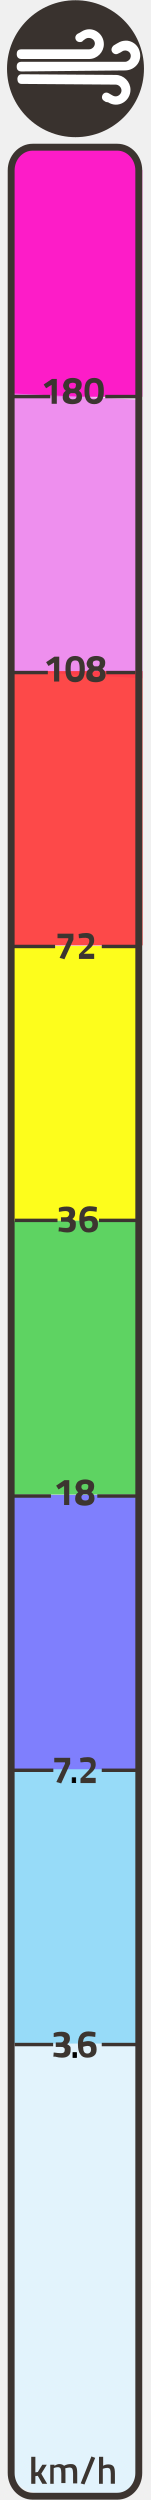
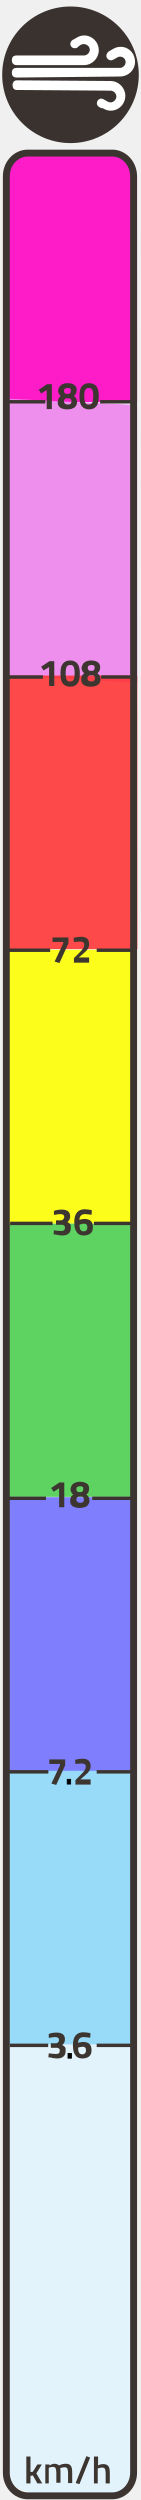
- <svg xmlns="http://www.w3.org/2000/svg" xmlns:xlink="http://www.w3.org/1999/xlink" version="1.1" id="Livello_1" x="0px" y="0px" width="43.8px" height="725.199px" viewBox="-21.76 478.846 43.8 725.199" enable-background="new -21.76 478.846 43.8 725.199" xml:space="preserve">
+ <svg xmlns="http://www.w3.org/2000/svg" xmlns:xlink="http://www.w3.org/1999/xlink" version="1.1" id="Livello_1" x="0px" y="0px" width="40.8px" height="725.199px" viewBox="-20.26 478.846 40.8 725.199" enable-background="new -20.26 478.846 40.8 725.199" xml:space="preserve">
  <g>
    <g>
      <g>
        <g>
          <g>
            <g>
              <g>
                <g>
                  <g>
                    <g>
                      <g>
                        <defs>
-                           <path id="SVGID_1_" d="M19.4,1197.909c-0.5,4.313-9.529,4.813-18.26,4.813l-5.617-0.199              c-8.527,0.401-14.346-2.608-14.346-7.725V527.946c1.805-6.02,6.421-6.521,13.343-6.521l9.53-0.2              c7.825,0,13.645,0.904,15.45,7.023l0.3,666.552L19.4,1197.909z" />
+                           <path id="SVGID_1_" d="M19.396,1197.813c-0.5,4.3-9.503,4.799-18.211,4.799l-5.602-0.198              c-8.504,0.4-14.307-2.601-14.307-7.703V529.635c1.8-6.003,6.403-6.504,13.308-6.504l9.505-0.2              c7.803,0,13.608,0.902,15.408,7.006l0.3,664.773L19.396,1197.813z" />
                        </defs>
                        <clipPath id="SVGID_2_">
                          <use xlink:href="#SVGID_1_" overflow="visible" />
                        </clipPath>
                        <g clip-path="url(#SVGID_2_)">
                          <g>
-                             <rect x="-18.622" y="514.404" opacity="0.88" fill="#FF00C3" enable-background="new    " width="38.625" height="79.556" />
-                             <polygon opacity="0.88" fill="#EE82EE" enable-background="new    " points="-18.721,673.516 -18.622,592.956                20.003,594.863 19.903,675.622              " />
-                             <rect x="-18.622" y="673.516" opacity="0.88" fill="#FF3333" enable-background="new    " width="38.625" height="79.557" />
-                             <rect x="-18.421" y="753.274" opacity="0.88" fill="#FFFF00" enable-background="new    " width="37.821" height="79.656" />
-                             <rect x="-18.421" y="832.93" opacity="0.88" fill="#4BCF4F" enable-background="new    " width="37.821" height="79.455" />
-                             <rect x="-18.822" y="912.487" opacity="0.88" fill="#7070FF" enable-background="new    " width="37.722" height="79.759" />
-                             <rect x="-18.622" y="992.042" opacity="0.88" fill="#8BD8F9" enable-background="new    " width="37.221" height="79.658" />
-                             <rect x="-18.622" y="1071.7" opacity="0.88" fill="#E0F4FE" enable-background="new    " width="37.221" height="131.225" />
+                             <rect x="-18.524" y="516.129" opacity="0.88" fill="#FF00C3" enable-background="new    " width="38.522" height="79.344" />
+                             <polygon opacity="0.88" fill="#EE82EE" enable-background="new    " points="-18.624,674.817 -18.524,594.472                19.998,596.373 19.897,676.918              " />
+                             <rect x="-18.524" y="674.817" opacity="0.88" fill="#FF3333" enable-background="new    " width="38.522" height="79.346" />
+                             <rect x="-18.325" y="754.363" opacity="0.88" fill="#FFFF00" enable-background="new    " width="37.721" height="79.443" />
+                             <rect x="-18.325" y="833.806" opacity="0.88" fill="#4BCF4F" enable-background="new    " width="37.721" height="79.244" />
+                             <rect x="-18.724" y="913.15" opacity="0.88" fill="#7070FF" enable-background="new    " width="37.621" height="79.547" />
+                             <rect x="-18.524" y="992.493" opacity="0.88" fill="#8BD8F9" enable-background="new    " width="37.121" height="79.446" />
+                             <rect x="-18.524" y="1071.94" opacity="0.88" fill="#E0F4FE" enable-background="new    " width="37.121" height="130.874" />
                          </g>
                        </g>
                      </g>
                    </g>
                  </g>
                </g>
              </g>
            </g>
          </g>
        </g>
      </g>
    </g>
  </g>
-   <rect x="-13.103" y="1112.355" fill="none" width="15.45" height="11.839" />
-   <line fill="none" stroke="#3C3430" stroke-miterlimit="9.772" x1="-17.518" y1="1071.925" x2="-6.341" y2="1071.925" />
-   <line fill="none" stroke="#3C3430" stroke-miterlimit="9.772" x1="18.297" y1="1071.925" x2="7.755" y2="1071.925" />
-   <line fill="none" stroke="#3C3430" stroke-miterlimit="9.772" x1="-18.019" y1="593.882" x2="-7.184" y2="593.882" />
-   <line fill="none" stroke="#3C3430" stroke-miterlimit="9.772" x1="17.898" y1="593.882" x2="8.768" y2="593.882" />
-   <line fill="none" stroke="#3C3430" stroke-miterlimit="9.772" x1="-18.521" y1="912.812" x2="-6.984" y2="912.812" />
-   <line fill="none" stroke="#3C3430" stroke-miterlimit="9.772" x1="17.996" y1="912.812" x2="6.46" y2="912.812" />
-   <line fill="none" stroke="#3C3430" stroke-miterlimit="9.772" x1="-18.119" y1="753.397" x2="-5.779" y2="753.397" />
-   <line fill="none" stroke="#3C3430" stroke-miterlimit="9.772" x1="18.398" y1="753.397" x2="7.763" y2="753.397" />
-   <line fill="none" stroke="#3C3430" stroke-miterlimit="9.772" x1="-19.023" y1="673.94" x2="-7.886" y2="673.94" />
-   <line fill="none" stroke="#3C3430" stroke-miterlimit="9.772" x1="17.495" y1="673.94" x2="9.067" y2="673.94" />
-   <line fill="none" stroke="#3C3430" stroke-miterlimit="9.772" x1="-17.417" y1="832.853" x2="-5.077" y2="832.853" />
-   <line fill="none" stroke="#3C3430" stroke-miterlimit="9.772" x1="19.101" y1="832.853" x2="6.962" y2="832.853" />
-   <line fill="none" stroke="#3C3430" stroke-miterlimit="9.772" x1="-17.919" y1="992.366" x2="-6.288" y2="992.366" />
-   <line fill="none" stroke="#3C3430" stroke-miterlimit="9.772" x1="18.599" y1="992.366" x2="7.755" y2="992.366" />
-   <circle fill="#39322E" cx="0.139" cy="498.775" r="19.864" />
-   <path fill="none" stroke="#3C3430" stroke-width="2" stroke-miterlimit="9.772" d="M12.278,1202.949l-24.579-0.001  c-3.411,0-6.221-3.01-6.221-6.723V528.269c0-3.71,2.809-6.721,6.221-6.721h24.579c3.411,0,6.22,3.01,6.22,6.721v667.957  C18.498,1199.939,15.689,1202.949,12.278,1202.949z" />
-   <path fill="#FFFFFF" d="M3.149,490.045c1.104-0.599,2.61,0.202,2.61,1.406c0,0.902-0.804,1.705-1.706,1.705h-19.564  c-1.104,0-1.404,0.604-1.404,1.405c0,0.603,0.3,1.404,1.404,1.404H4.053c2.408,0,4.313-2.007,4.313-4.314  c0-3.31-3.611-5.518-6.521-3.61c-0.301,0.198-0.802,0.501-1.102,0.601c-1.205,0.805-0.602,2.409,0.601,2.409  c0.302,0,0.501,0,0.803-0.201C2.347,490.55,2.748,490.346,3.149,490.045L3.149,490.045L3.149,490.045z M8.466,508.106  c-1.204-0.601-0.601-2.409,0.601-2.409c0.904,0,1.707,1.104,2.71,1.104c0.903,0,1.705-0.803,1.705-1.705  c0-0.903-0.802-1.707-1.705-1.707c-7.826,0-19.363-0.2-27.289-0.2c-0.803,0-1.203-0.601-1.203-1.403  c0-0.805,0.501-1.404,1.203-1.404c7.825,0,19.361,0.197,27.289,0.197c2.406,0,4.313,2.008,4.313,4.314  c0,3.312-3.611,5.518-6.522,3.612C9.167,508.507,8.768,508.408,8.466,508.106L8.466,508.106L8.466,508.106z M-15.511,499.576  c-1.404,0-1.404-1.103-1.404-1.404c0-0.301,0-1.404,1.404-1.404h30.098c0.601,0,1.404-0.601,1.504-1.203  c0.502-1.507-1.205-2.609-2.408-1.807c-0.301,0.199-0.801,0.502-1.103,0.601c-0.904,0.604-2.006-0.198-2.006-1.101  c0-0.502,0.301-0.904,0.601-1.206c1.405-0.802,2.107-1.503,4.014-1.405c1.504,0.202,2.71,1.104,3.31,2.407  c1.405,3.213-0.903,6.222-4.013,6.222L-15.511,499.576L-15.511,499.576z" />
+   <rect x="-13.021" y="1112.486" fill="none" width="15.409" height="11.808" />
+   <line fill="none" stroke="#3C3430" stroke-miterlimit="9.772" x1="-17.424" y1="1072.163" x2="-6.277" y2="1072.163" />
+   <line fill="none" stroke="#3C3430" stroke-miterlimit="9.772" x1="18.296" y1="1072.163" x2="7.782" y2="1072.163" />
+   <line fill="none" stroke="#3C3430" stroke-miterlimit="9.772" x1="-17.924" y1="595.396" x2="-7.117" y2="595.396" />
+   <line fill="none" stroke="#3C3430" stroke-miterlimit="9.772" x1="17.897" y1="595.396" x2="8.792" y2="595.396" />
+   <line fill="none" stroke="#3C3430" stroke-miterlimit="9.772" x1="-18.424" y1="913.475" x2="-6.918" y2="913.475" />
+   <line fill="none" stroke="#3C3430" stroke-miterlimit="9.772" x1="17.995" y1="913.475" x2="6.49" y2="913.475" />
+   <line fill="none" stroke="#3C3430" stroke-miterlimit="9.772" x1="-18.023" y1="754.485" x2="-5.716" y2="754.485" />
+   <line fill="none" stroke="#3C3430" stroke-miterlimit="9.772" x1="18.396" y1="754.485" x2="7.789" y2="754.485" />
+   <line fill="none" stroke="#3C3430" stroke-miterlimit="9.772" x1="-18.925" y1="675.24" x2="-7.818" y2="675.24" />
+   <line fill="none" stroke="#3C3430" stroke-miterlimit="9.772" x1="17.495" y1="675.24" x2="9.09" y2="675.24" />
+   <line fill="none" stroke="#3C3430" stroke-miterlimit="9.772" x1="-17.324" y1="833.729" x2="-5.017" y2="833.729" />
+   <line fill="none" stroke="#3C3430" stroke-miterlimit="9.772" x1="19.098" y1="833.729" x2="6.991" y2="833.729" />
+   <line fill="none" stroke="#3C3430" stroke-miterlimit="9.772" x1="-17.824" y1="992.818" x2="-6.224" y2="992.818" />
+   <line fill="none" stroke="#3C3430" stroke-miterlimit="9.772" x1="18.597" y1="992.818" x2="7.782" y2="992.818" />
+   <path fill="#39322E" d="M0.186,480.731c10.941,0,19.812,8.873,19.812,19.811c0,10.942-8.87,19.813-19.812,19.813  s-19.812-8.87-19.812-19.813C-19.625,489.603-10.755,480.731,0.186,480.731z" />
+   <path fill="none" stroke="#3C3430" stroke-width="2" stroke-miterlimit="9.772" d="M12.292,1202.838l-24.513-0.001  c-3.402,0-6.204-3.001-6.204-6.705V529.957c0-3.699,2.801-6.703,6.204-6.703h24.513c3.402,0,6.203,3.003,6.203,6.703v666.175  C18.495,1199.836,15.694,1202.838,12.292,1202.838z" />
+   <path fill="#FFFFFF" d="M3.188,491.835c1.1-0.597,2.603,0.202,2.603,1.403c0,0.9-0.802,1.701-1.701,1.701h-19.512  c-1.101,0-1.401,0.602-1.401,1.401c0,0.601,0.3,1.4,1.401,1.4H4.089c2.401,0,4.301-2.001,4.301-4.303  c0-3.302-3.602-5.504-6.504-3.602c-0.3,0.198-0.8,0.5-1.099,0.599c-1.202,0.803-0.601,2.403,0.6,2.403c0.301,0,0.499,0,0.801-0.201  C2.388,492.34,2.787,492.136,3.188,491.835L3.188,491.835L3.188,491.835z M8.49,509.849c-1.2-0.601-0.599-2.403,0.6-2.403  c0.901,0,1.701,1.102,2.703,1.102c0.901,0,1.701-0.8,1.701-1.7c0-0.901-0.8-1.702-1.701-1.702c-7.805,0-19.311-0.2-27.215-0.2  c-0.801,0-1.2-0.599-1.2-1.399c0-0.803,0.5-1.4,1.2-1.4c7.804,0,19.31,0.197,27.215,0.197c2.4,0,4.302,2.002,4.302,4.302  c0,3.303-3.602,5.503-6.504,3.603C9.19,510.248,8.792,510.15,8.49,509.849L8.49,509.849L8.49,509.849z M-15.422,501.342  c-1.401,0-1.401-1.1-1.401-1.401c0-0.299,0-1.4,1.401-1.4h30.017c0.599,0,1.401-0.599,1.5-1.2c0.5-1.502-1.202-2.602-2.401-1.801  c-0.3,0.199-0.8,0.501-1.1,0.6c-0.901,0.601-2.001-0.198-2.001-1.098c0-0.502,0.301-0.902,0.6-1.204  c1.401-0.799,2.102-1.498,4.003-1.4c1.5,0.2,2.703,1.1,3.301,2.4c1.402,3.204-0.901,6.205-4.002,6.205L-15.422,501.342  L-15.422,501.342z" />
  <g>
-     <path fill="#3C3530" d="M-5.278,588.664v7.325h-1.505v-5.519l-1.605,1.004l-0.702-1.104l2.407-1.604h1.405V588.664L-5.278,588.664z   " />
-     <path fill="#3C3530" d="M-2.569,588.966c0.5-0.302,1.104-0.502,1.906-0.502c0.804,0,1.406,0.2,1.907,0.502   c0.501,0.4,0.703,0.802,0.703,1.505c0,0.4-0.101,0.702-0.201,1.004c-0.1,0.199-0.3,0.401-0.603,0.702   c0.303,0.301,0.603,0.501,0.703,0.801c0.101,0.202,0.2,0.604,0.2,1.005c0,0.703-0.3,1.204-0.802,1.605   c-0.501,0.302-1.205,0.501-2.006,0.501c-1.806,0-2.809-0.704-2.809-2.007c0-0.501,0.101-0.801,0.201-1.104   c0.101-0.3,0.401-0.5,0.703-0.801c-0.301-0.201-0.503-0.503-0.603-0.702c-0.101-0.201-0.201-0.604-0.201-0.904   C-3.272,589.869-3.072,589.366-2.569,588.966z M-1.767,593.68c0,0.604,0.4,1.006,1.103,1.006c0.804,0,1.104-0.304,1.104-1.006   c0-0.398-0.201-0.702-0.602-0.801h-1.003C-1.566,593.077-1.767,593.281-1.767,593.68z M-0.664,589.869   c-0.301,0-0.602,0.1-0.803,0.198c-0.201,0.101-0.301,0.403-0.301,0.703c0,0.301,0.201,0.603,0.502,0.803h1.002   c0.402-0.2,0.502-0.502,0.502-0.902C0.439,590.168,0.039,589.869-0.664,589.869z" />
-     <path fill="#3C3530" d="M3.449,589.366c0.502-0.603,1.205-0.902,2.108-0.902c0.902,0,1.604,0.3,2.107,0.902   c0.501,0.603,0.702,1.604,0.702,2.909c0,1.304-0.2,2.31-0.702,2.91c-0.502,0.6-1.204,0.902-2.107,0.902s-1.605-0.303-2.108-0.902   c-0.501-0.601-0.702-1.506-0.702-2.91C2.748,590.971,2.947,589.969,3.449,589.366z M6.76,592.276c0-0.902-0.1-1.503-0.3-1.905   c-0.201-0.401-0.503-0.501-1.004-0.501c-0.502,0-0.803,0.198-1.003,0.501c-0.2,0.301-0.3,1.003-0.3,1.905   c0,0.904,0.099,1.507,0.3,1.906c0.201,0.403,0.501,0.504,1.003,0.504c0.5,0,0.803-0.202,1.004-0.504   C6.66,593.882,6.76,593.18,6.76,592.276z" />
+     <path fill="#3C3530" d="M-5.217,590.193v7.306h-1.5v-5.505l-1.601,1.001l-0.7-1.101l2.4-1.601h1.401V590.193L-5.217,590.193z" />
+     <path fill="#3C3530" d="M-2.515,590.493c0.499-0.301,1.101-0.501,1.901-0.501c0.801,0,1.402,0.2,1.901,0.501   c0.5,0.399,0.701,0.8,0.701,1.5c0,0.399-0.101,0.7-0.2,1.001c-0.099,0.199-0.3,0.401-0.601,0.7   c0.302,0.301,0.601,0.501,0.701,0.799c0.101,0.202,0.199,0.603,0.199,1.003c0,0.702-0.299,1.201-0.799,1.602   c-0.5,0.301-1.202,0.5-2.001,0.5c-1.801,0-2.802-0.702-2.802-2.002c0-0.5,0.101-0.799,0.201-1.103c0.1-0.298,0.4-0.498,0.701-0.799   c-0.3-0.199-0.502-0.501-0.601-0.7c-0.1-0.2-0.2-0.602-0.2-0.901C-3.216,591.395-3.016,590.893-2.515,590.493z M-1.715,595.195   c0,0.602,0.399,1.004,1.101,1.004c0.801,0,1.101-0.304,1.101-1.004c0-0.397-0.2-0.701-0.6-0.799h-1.001   C-1.515,594.593-1.715,594.797-1.715,595.195z M-0.615,591.395c-0.301,0-0.601,0.1-0.801,0.197c-0.2,0.101-0.301,0.401-0.301,0.7   c0,0.301,0.201,0.602,0.501,0.801h1c0.401-0.199,0.501-0.5,0.501-0.899C0.485,591.693,0.085,591.395-0.615,591.395z" />
+     <path fill="#3C3530" d="M3.487,590.893c0.501-0.602,1.202-0.9,2.102-0.9c0.9,0,1.601,0.299,2.102,0.9c0.5,0.602,0.7,1.6,0.7,2.9   s-0.2,2.305-0.7,2.903c-0.501,0.598-1.201,0.9-2.102,0.9s-1.601-0.303-2.102-0.9c-0.5-0.599-0.701-1.502-0.701-2.903   C2.787,592.492,2.987,591.494,3.487,590.893z M6.79,593.793c0-0.899-0.1-1.499-0.3-1.899c-0.2-0.399-0.501-0.499-1.001-0.499   c-0.5,0-0.801,0.197-1.001,0.499c-0.2,0.3-0.299,1-0.299,1.899c0,0.902,0.099,1.504,0.299,1.901c0.2,0.403,0.5,0.504,1.001,0.504   c0.5,0,0.801-0.202,1.001-0.504C6.69,595.396,6.79,594.696,6.79,593.793z" />
  </g>
  <g>
-     <path fill="#3C3530" d="M-4.576,669.224v7.324h-1.505v-5.517l-1.605,1.004l-0.703-1.104l2.408-1.604h1.404L-4.576,669.224   L-4.576,669.224z" />
-     <path fill="#3C3530" d="M-2.069,670.027c0.503-0.601,1.205-0.902,2.107-0.902c0.904,0,1.605,0.302,2.107,0.902   c0.501,0.602,0.703,1.604,0.703,2.909c0,1.306-0.201,2.308-0.703,2.91c-0.502,0.601-1.203,0.904-2.107,0.904   c-0.902,0-1.604-0.304-2.107-0.904c-0.5-0.603-0.702-1.506-0.702-2.91S-2.569,670.63-2.069,670.027z M1.343,672.837   c0-0.904-0.1-1.506-0.301-1.908c-0.2-0.399-0.502-0.501-1.003-0.501s-0.803,0.2-1.004,0.501c-0.2,0.302-0.3,1.004-0.3,1.908   c0,0.902,0.1,1.503,0.3,1.905c0.201,0.401,0.501,0.501,1.004,0.501s0.803-0.201,1.003-0.501   C1.242,674.441,1.343,673.74,1.343,672.837z" />
-     <path fill="#3C3530" d="M4.252,669.627c0.501-0.303,1.103-0.503,1.906-0.503c0.804,0,1.403,0.2,1.907,0.503   c0.501,0.399,0.703,0.801,0.703,1.503c0,0.401-0.102,0.703-0.201,1.005c-0.101,0.198-0.301,0.399-0.602,0.702   c0.302,0.3,0.602,0.501,0.702,0.801c0.101,0.202,0.201,0.603,0.201,1.005c0,0.702-0.301,1.203-0.802,1.605   c-0.502,0.3-1.206,0.502-2.006,0.502c-1.807,0-2.809-0.704-2.809-2.008c0-0.501,0.1-0.803,0.198-1.104   c0.101-0.3,0.402-0.501,0.704-0.801c-0.303-0.202-0.503-0.502-0.603-0.702c-0.101-0.202-0.2-0.604-0.2-0.904   C3.55,670.428,3.85,669.926,4.252,669.627z M5.055,674.241c0,0.601,0.401,1.002,1.104,1.002c0.804,0,1.103-0.301,1.103-1.002   c0-0.401-0.201-0.702-0.602-0.804H5.657C5.355,673.638,5.055,673.94,5.055,674.241z M6.259,670.428c-0.302,0-0.602,0.102-0.803,0.2   c-0.203,0.103-0.301,0.403-0.301,0.703c0,0.301,0.199,0.602,0.501,0.804H6.66c0.401-0.202,0.501-0.503,0.501-0.904   C7.262,670.731,6.962,670.428,6.259,670.428z" />
+     <path fill="#3C3530" d="M-4.517,670.537v7.305h-1.5v-5.502l-1.602,1.001l-0.7-1.102l2.401-1.601h1.4L-4.517,670.537L-4.517,670.537   z" />
+     <path fill="#3C3530" d="M-2.016,671.337c0.501-0.6,1.202-0.899,2.102-0.899c0.902,0,1.602,0.3,2.102,0.899   c0.5,0.601,0.701,1.601,0.701,2.902c0,1.301-0.2,2.301-0.701,2.901c-0.501,0.6-1.2,0.901-2.102,0.901c-0.9,0-1.6-0.302-2.102-0.901   c-0.499-0.601-0.7-1.502-0.7-2.901C-2.716,672.838-2.515,671.94-2.016,671.337z M1.387,674.141c0-0.901-0.1-1.502-0.301-1.903   c-0.199-0.398-0.5-0.5-1-0.5c-0.5,0-0.8,0.2-1.001,0.5c-0.2,0.301-0.3,1.002-0.3,1.903c0,0.899,0.1,1.498,0.3,1.899   c0.2,0.4,0.5,0.5,1.001,0.5c0.501,0,0.802-0.201,1-0.5C1.286,675.74,1.387,675.04,1.387,674.141z" />
+     <path fill="#3C3530" d="M4.288,670.939c0.5-0.302,1.1-0.501,1.901-0.501c0.802,0,1.399,0.199,1.902,0.501   c0.5,0.398,0.701,0.799,0.701,1.5c0,0.399-0.101,0.701-0.2,1.001c-0.101,0.198-0.3,0.399-0.601,0.701   c0.301,0.299,0.601,0.499,0.701,0.798c0.1,0.202,0.2,0.601,0.2,1.003c0,0.7-0.3,1.199-0.8,1.601c-0.501,0.3-1.202,0.5-2.001,0.5   c-1.802,0-2.801-0.702-2.801-2.002c0-0.5,0.1-0.8,0.198-1.102c0.101-0.299,0.401-0.499,0.702-0.798   c-0.302-0.201-0.501-0.501-0.601-0.701c-0.101-0.2-0.199-0.602-0.199-0.901C3.588,671.738,3.887,671.238,4.288,670.939z    M5.089,675.54c0,0.6,0.4,1,1.101,1c0.802,0,1.101-0.301,1.101-1c0-0.399-0.2-0.7-0.6-0.802H5.689   C5.388,674.939,5.089,675.24,5.089,675.54z M6.29,671.738c-0.301,0-0.601,0.102-0.801,0.2c-0.202,0.102-0.301,0.402-0.301,0.701   c0,0.3,0.199,0.601,0.5,0.801h1.001c0.4-0.2,0.5-0.501,0.5-0.901C7.29,672.039,6.991,671.738,6.29,671.738z" />
  </g>
  <g>
-     <path fill="#3C3530" d="M-5.077,751.09v-1.404h4.614v1.706l-2.608,5.719l-1.404-0.403l2.509-5.315v-0.401h-3.111V751.09z" />
-     <path fill="#3C3530" d="M5.857,757.009H1.141v-1.305l1.606-1.605c0.602-0.602,0.903-1.002,1.103-1.304   c0.202-0.302,0.303-0.602,0.303-1.003c0-0.302-0.101-0.602-0.303-0.702c-0.2-0.102-0.401-0.201-0.801-0.201   c-0.501,0-1.004,0-1.604,0.102H1.14l-0.099-1.206c0.703-0.198,1.505-0.301,2.208-0.301c1.504,0,2.308,0.703,2.308,2.106   c0,0.502-0.101,1.003-0.402,1.404c-0.201,0.402-0.703,0.903-1.306,1.404l-1.303,1.104h3.009v1.506H5.857L5.857,757.009z" />
+     <path fill="#3C3530" d="M-5.017,752.185v-1.401h4.602v1.701l-2.601,5.704l-1.401-0.402l2.502-5.302v-0.399h-3.103V752.185z" />
+     <path fill="#3C3530" d="M5.889,758.087H1.185v-1.3l1.602-1.603c0.601-0.6,0.901-0.998,1.1-1.3c0.202-0.301,0.302-0.6,0.302-1   c0-0.302-0.1-0.6-0.302-0.7c-0.199-0.102-0.4-0.201-0.799-0.201c-0.5,0-1.001,0-1.601,0.102H1.184l-0.099-1.203   c0.701-0.198,1.502-0.3,2.203-0.3c1.5,0,2.301,0.701,2.301,2.101c0,0.501-0.1,1.001-0.401,1.401c-0.2,0.4-0.701,0.901-1.302,1.4   l-1.299,1.102h3.001v1.501H5.889L5.889,758.087z" />
  </g>
  <g>
-     <path fill="#3C3530" d="M-4.676,829.243c0.703-0.304,1.404-0.403,2.307-0.403c0.903,0,1.404,0.2,1.807,0.502   c0.401,0.302,0.601,0.804,0.601,1.504c0,0.702-0.301,1.205-0.803,1.604c0.401,0.202,0.603,0.402,0.803,0.604   c0.2,0.197,0.2,0.5,0.2,1.002c0,0.803-0.2,1.404-0.602,1.706c-0.401,0.401-1.003,0.601-1.906,0.6c-0.602,0-1.304-0.1-2.006-0.301   h-0.502l0.1-1.203c0.803,0.101,1.504,0.201,2.106,0.201c0.802,0,1.104-0.303,1.104-1.005c0-0.3-0.101-0.5-0.302-0.6   c-0.199-0.203-0.4-0.203-0.802-0.203h-1.504v-1.302h1.504c0.201,0,0.501-0.103,0.602-0.303c0.199-0.2,0.3-0.4,0.3-0.702   c0-0.501-0.401-0.804-1.104-0.804c-0.502,0-1.003,0.101-1.604,0.202h-0.301v-1.101H-4.676z" />
-     <path fill="#3C3530" d="M6.259,830.346c-0.702-0.102-1.404-0.2-1.907-0.2c-1.003,0-1.604,0.6-1.604,1.704l0.2-0.099   c0.501-0.1,0.903-0.202,1.206-0.202c0.801,0,1.503,0.202,1.905,0.604c0.402,0.402,0.602,1.003,0.602,1.807   c0,0.801-0.2,1.404-0.703,1.805c-0.501,0.4-1.102,0.601-2.005,0.601c-0.903,0-1.604-0.301-2.006-1.001   c-0.501-0.603-0.703-1.606-0.703-2.911c0-1.303,0.301-2.206,0.802-2.809c0.502-0.602,1.305-0.902,2.208-0.902   c0.603,0,1.205,0.101,1.807,0.198l0.3,0.103L6.259,830.346z M4.052,832.953c-0.301,0-0.703,0.102-1.104,0.2l-0.2,0.101   c0,1.305,0.401,1.905,1.205,1.905c0.4,0,0.601-0.098,0.803-0.3c0.2-0.203,0.3-0.501,0.3-0.803   C5.055,833.254,4.755,832.953,4.052,832.953z" />
+     <path fill="#3C3530" d="M-4.617,830.129c0.701-0.303,1.401-0.402,2.302-0.402c0.9,0,1.399,0.2,1.801,0.501   c0.4,0.301,0.599,0.802,0.599,1.5c0,0.7-0.3,1.202-0.8,1.6c0.4,0.201,0.602,0.401,0.8,0.604c0.2,0.196,0.2,0.498,0.2,0.999   c0,0.801-0.2,1.4-0.601,1.702c-0.4,0.399-1.001,0.599-1.901,0.598c-0.6,0-1.301-0.1-2-0.301h-0.501l0.1-1.199   c0.801,0.101,1.5,0.201,2.101,0.201c0.8,0,1.101-0.303,1.101-1.003c0-0.299-0.101-0.499-0.301-0.599   c-0.199-0.202-0.399-0.202-0.8-0.202h-1.5v-1.298h1.5c0.201,0,0.5-0.102,0.6-0.302c0.199-0.2,0.3-0.399,0.3-0.7   c0-0.499-0.4-0.802-1.101-0.802c-0.5,0-1,0.101-1.599,0.202h-0.301v-1.099H-4.617z" />
+     <path fill="#3C3530" d="M6.29,831.23c-0.701-0.102-1.401-0.2-1.902-0.2c-1,0-1.601,0.598-1.601,1.7l0.2-0.099   c0.5-0.1,0.9-0.202,1.203-0.202c0.799,0,1.5,0.202,1.9,0.603c0.4,0.399,0.6,1,0.6,1.801c0,0.799-0.2,1.4-0.701,1.801   c-0.5,0.398-1.1,0.599-2,0.599c-0.901,0-1.6-0.301-2.001-0.999c-0.5-0.601-0.701-1.602-0.701-2.903c0-1.298,0.3-2.199,0.8-2.801   c0.501-0.6,1.302-0.9,2.202-0.9c0.601,0,1.202,0.101,1.802,0.198l0.3,0.103L6.29,831.23z M4.089,833.829   c-0.301,0-0.701,0.102-1.102,0.2l-0.2,0.1c0,1.301,0.401,1.9,1.202,1.9c0.399,0,0.599-0.097,0.8-0.299c0.2-0.203,0.3-0.5,0.3-0.801   C5.089,834.129,4.789,833.829,4.089,833.829z" />
  </g>
  <g>
-     <path fill="#3C3530" d="M-1.667,908.098v7.322h-1.505v-5.518l-1.604,1.004l-0.703-1.104l2.407-1.605h1.404V908.098L-1.667,908.098z   " />
-     <path fill="#3C3530" d="M1.042,908.498c0.501-0.303,1.104-0.503,1.905-0.503c0.804,0,1.405,0.2,1.907,0.503   c0.5,0.301,0.703,0.802,0.703,1.503c0,0.402-0.101,0.704-0.202,1.003c-0.101,0.304-0.301,0.401-0.601,0.703   c0.3,0.303,0.601,0.504,0.702,0.804c0.101,0.201,0.2,0.601,0.2,1.003c0,0.702-0.302,1.203-0.802,1.604   c-0.503,0.303-1.205,0.503-2.006,0.503c-1.807,0-2.81-0.702-2.81-2.005c0-0.504,0.101-0.804,0.2-1.104   c0.101-0.3,0.401-0.501,0.703-0.804c-0.303-0.201-0.503-0.501-0.603-0.703c-0.101-0.199-0.201-0.601-0.201-0.901   C0.34,909.299,0.54,908.797,1.042,908.498z M1.844,913.112c0,0.601,0.401,1.003,1.103,1.003c0.804,0,1.104-0.302,1.104-1.003   c0-0.401-0.202-0.705-0.603-0.803H2.446C2.045,912.51,1.844,912.812,1.844,913.112z M2.947,909.299c-0.301,0-0.6,0.102-0.802,0.201   c-0.201,0.099-0.302,0.402-0.302,0.701c0,0.302,0.201,0.604,0.503,0.803h1.003c0.402-0.199,0.5-0.501,0.5-0.901   C3.951,909.601,3.65,909.299,2.947,909.299z" />
+     <path fill="#3C3530" d="M-1.616,908.774v7.302h-1.501v-5.503l-1.599,1.002l-0.701-1.103l2.4-1.6h1.4V908.774L-1.616,908.774z" />
+     <path fill="#3C3530" d="M1.086,909.173c0.5-0.302,1.101-0.502,1.901-0.502c0.802,0,1.401,0.2,1.902,0.502   c0.5,0.299,0.701,0.799,0.701,1.498c0,0.402-0.101,0.702-0.201,1.001c-0.101,0.303-0.3,0.4-0.6,0.701   c0.3,0.302,0.6,0.503,0.701,0.801c0.101,0.201,0.2,0.601,0.2,1.001c0,0.701-0.301,1.2-0.8,1.6c-0.501,0.301-1.201,0.501-2,0.501   c-1.803,0-2.803-0.699-2.803-1.999c0-0.502,0.101-0.802,0.2-1.103c0.101-0.298,0.4-0.499,0.701-0.801   c-0.302-0.2-0.502-0.5-0.601-0.701c-0.101-0.199-0.201-0.599-0.201-0.899C0.387,909.971,0.586,909.47,1.086,909.173z    M1.886,913.775c0,0.599,0.401,1,1.101,1c0.802,0,1.102-0.302,1.102-1c0-0.401-0.202-0.703-0.602-0.801h-1   C2.086,913.173,1.886,913.475,1.886,913.775z M2.987,909.971c-0.3,0-0.599,0.102-0.8,0.201c-0.201,0.099-0.302,0.4-0.302,0.699   c0,0.301,0.2,0.602,0.502,0.801h1c0.4-0.199,0.499-0.5,0.499-0.899C3.988,910.273,3.688,909.971,2.987,909.971z" />
  </g>
  <g>
-     <path fill="#3C3530" d="M-11.499,1199.337h-1.205v-7.828h1.205v4.517l0.703-0.101l1.304-2.107h1.305l-1.605,2.607l1.706,2.912   h-1.404l-1.304-2.308l-0.703,0.099L-11.499,1199.337L-11.499,1199.337z" />
-     <path fill="#3C3530" d="M-5.979,1199.337h-1.204v-5.52h1.204v0.301c0.502-0.301,1.003-0.501,1.404-0.501   c0.602,0,1.103,0.2,1.403,0.501c0.703-0.401,1.305-0.501,2.007-0.501c0.703,0,1.104,0.2,1.404,0.601   c0.301,0.402,0.401,1.104,0.401,2.107v2.909h-1.203v-2.909c0-0.602-0.101-1.003-0.202-1.305c-0.099-0.2-0.401-0.4-0.802-0.4   c-0.301,0-0.703,0.1-1.104,0.199l-0.2,0.102c0.1,0.1,0.1,0.601,0.1,1.404v2.808h-1.203v-2.808c0-0.702-0.1-1.104-0.201-1.404   c-0.1-0.201-0.401-0.402-0.803-0.402c-0.402,0-0.702,0.1-1.003,0.2l-0.201,0.101v4.516h0.202V1199.337z" />
-     <path fill="#3C3530" d="M1.644,1199.235l3.11-7.825l1.104,0.402l-3.111,7.724L1.644,1199.235z" />
-     <path fill="#3C3530" d="M8.165,1199.337H6.961v-7.828h1.203v2.609c0.501-0.301,1.002-0.401,1.506-0.401   c0.703,0,1.203,0.202,1.503,0.602c0.303,0.403,0.402,1.103,0.402,2.106v2.91h-1.203v-2.91c0-0.601-0.102-1.004-0.201-1.304   c-0.101-0.2-0.402-0.401-0.804-0.401c-0.399,0-0.703,0.1-1.102,0.201l-0.201,0.1v4.314h0.1V1199.337z" />
+     <path fill="#3C3530" d="M-11.421,1199.236h-1.201v-7.808h1.201v4.505l0.701-0.101l1.301-2.101h1.301l-1.6,2.6l1.701,2.904h-1.4   l-1.301-2.302l-0.701,0.099L-11.421,1199.236L-11.421,1199.236z" />
+     <path fill="#3C3530" d="M-5.917,1199.236h-1.201v-5.504h1.201v0.3c0.501-0.3,1-0.5,1.4-0.5c0.6,0,1.101,0.2,1.4,0.5   c0.701-0.4,1.301-0.5,2.001-0.5c0.701,0,1.102,0.2,1.401,0.599c0.3,0.401,0.4,1.102,0.4,2.102v2.902h-1.2v-2.902   c0-0.6-0.101-1-0.201-1.3c-0.099-0.2-0.4-0.4-0.8-0.4c-0.3,0-0.701,0.1-1.1,0.199l-0.2,0.102c0.099,0.1,0.099,0.598,0.099,1.399   v2.801h-1.2v-2.801c0-0.7-0.1-1.101-0.2-1.399c-0.1-0.201-0.401-0.401-0.801-0.401s-0.7,0.099-1,0.199l-0.2,0.101v4.503h0.201   V1199.236z" />
+     <path fill="#3C3530" d="M1.687,1199.134l3.101-7.805l1.101,0.401l-3.103,7.703L1.687,1199.134z" />
+     <path fill="#3C3530" d="M8.19,1199.236h-1.2v-7.808h1.2v2.604c0.5-0.3,1-0.4,1.502-0.4c0.701,0,1.2,0.201,1.499,0.6   c0.302,0.402,0.401,1.099,0.401,2.101v2.902h-1.199v-2.902c0-0.599-0.102-1.002-0.201-1.299c-0.1-0.2-0.401-0.401-0.801-0.401   c-0.398,0-0.701,0.1-1.1,0.201l-0.2,0.1v4.302H8.19V1199.236z" />
  </g>
  <g>
    <g enable-background="new    ">
-       <path stroke="#000000" stroke-width="0.25" stroke-miterlimit="10" d="M-0.811,995.934v-1.379h0.992v1.379H-0.811z" />
+       <path stroke="#000000" stroke-width="0.25" stroke-miterlimit="10" d="M-0.76,996.366v-1.376h0.99v1.376H-0.76z" />
    </g>
    <g>
-       <path fill="#3C3530" d="M-6.02,990.159v-1.404h4.614v1.706l-2.607,5.719l-1.405-0.403l2.508-5.315v-0.4H-6.02V990.159z" />
-       <path fill="#3C3530" d="M6.298,996.079H1.583v-1.306l1.605-1.605c0.603-0.601,0.904-1.001,1.104-1.303    c0.202-0.301,0.303-0.603,0.303-1.003c0-0.302-0.101-0.602-0.303-0.703c-0.2-0.101-0.401-0.201-0.801-0.201    c-0.501,0-1.005,0-1.605,0.103H1.583l-0.1-1.205c0.702-0.2,1.506-0.301,2.208-0.301c1.503,0,2.307,0.701,2.307,2.106    c0,0.501-0.101,1.002-0.402,1.404c-0.201,0.401-0.702,0.903-1.305,1.404l-1.302,1.103h3.009v1.507H6.298L6.298,996.079z" />
+       <path fill="#3C3530" d="M-5.956,990.616v-1.4h4.602v1.701l-2.6,5.704l-1.401-0.403l2.501-5.301v-0.399h-3.103V990.616z" />
+       <path fill="#3C3530" d="M6.329,996.521H1.625v-1.303l1.601-1.602c0.601-0.6,0.901-0.998,1.1-1.3    c0.201-0.299,0.302-0.6,0.302-0.999c0-0.301-0.101-0.6-0.302-0.701c-0.199-0.101-0.399-0.201-0.798-0.201    c-0.5,0-1.002,0-1.602,0.103H1.625l-0.1-1.201c0.701-0.2,1.502-0.301,2.203-0.301c1.499,0,2.301,0.699,2.301,2.102    c0,0.499-0.101,0.998-0.401,1.399c-0.2,0.4-0.7,0.901-1.302,1.401l-1.298,1.099h3.001v1.504H6.329L6.329,996.521z" />
    </g>
  </g>
  <g>
    <g>
-       <path fill="#3C3530" d="M-6.184,1068.613c0.702-0.302,1.404-0.399,2.307-0.399s1.404,0.199,1.806,0.501    c0.402,0.301,0.601,0.802,0.601,1.505c0,0.701-0.3,1.204-0.801,1.604c0.399,0.198,0.602,0.402,0.801,0.602    c0.202,0.199,0.202,0.503,0.202,1.003c0,0.804-0.202,1.404-0.604,1.706c-0.399,0.401-1.002,0.603-1.905,0.603    c-0.602,0-1.304-0.102-2.006-0.304h-0.502l0.102-1.201c0.802,0.099,1.503,0.198,2.105,0.198c0.804,0,1.104-0.301,1.104-1.004    c0-0.3-0.1-0.499-0.3-0.601c-0.201-0.201-0.401-0.201-0.804-0.201h-1.506v-1.305h1.506c0.201,0,0.501-0.099,0.602-0.299    c0.2-0.2,0.3-0.403,0.3-0.704c0-0.502-0.401-0.802-1.103-0.802c-0.502,0-1.004,0.099-1.605,0.199h-0.299L-6.184,1068.613    L-6.184,1068.613z" />
-       <path fill="#3C3530" d="M5.861,1069.718c-0.702-0.101-1.405-0.202-1.908-0.202c-1.001,0-1.604,0.604-1.604,1.706l0.2-0.1    c0.501-0.1,0.903-0.2,1.206-0.2c0.802,0,1.504,0.2,1.906,0.603c0.401,0.4,0.602,1.003,0.602,1.804    c0,0.805-0.201,1.404-0.704,1.808c-0.501,0.4-1.102,0.603-2.005,0.603c-0.903,0-1.604-0.304-2.005-1.006    c-0.502-0.6-0.703-1.604-0.703-2.907c0-1.306,0.3-2.208,0.801-2.809c0.503-0.603,1.306-0.903,2.209-0.903    c0.602,0,1.203,0.1,1.806,0.199l0.3,0.1L5.861,1069.718z M3.653,1072.324c-0.301,0-0.702,0.103-1.104,0.201l-0.2,0.099    c0,1.306,0.402,1.908,1.205,1.908c0.4,0,0.602-0.101,0.803-0.301c0.201-0.203,0.3-0.502,0.3-0.804    C4.656,1072.624,4.356,1072.324,3.653,1072.324z" />
+       <path fill="#3C3530" d="M-6.12,1068.86c0.7-0.302,1.4-0.398,2.301-0.398s1.4,0.198,1.801,0.5c0.401,0.299,0.599,0.8,0.599,1.501    c0,0.699-0.299,1.201-0.799,1.6c0.398,0.198,0.6,0.402,0.799,0.601c0.201,0.199,0.201,0.502,0.201,1.001    c0,0.802-0.201,1.399-0.602,1.7c-0.398,0.4-1,0.601-1.9,0.601c-0.6,0-1.301-0.101-2.001-0.302h-0.501l0.102-1.197    c0.799,0.098,1.499,0.196,2.1,0.196c0.802,0,1.101-0.299,1.101-1c0-0.3-0.1-0.498-0.299-0.6c-0.201-0.2-0.4-0.2-0.802-0.2h-1.501    v-1.302h1.501c0.2,0,0.5-0.099,0.6-0.299c0.2-0.198,0.299-0.401,0.299-0.702c0-0.5-0.4-0.799-1.1-0.799    c-0.501,0-1.002,0.099-1.601,0.198h-0.298L-6.12,1068.86L-6.12,1068.86z" />
+       <path fill="#3C3530" d="M5.893,1069.962c-0.7-0.1-1.401-0.201-1.903-0.201c-0.999,0-1.6,0.602-1.6,1.701l0.2-0.1    c0.5-0.1,0.901-0.199,1.203-0.199c0.8,0,1.5,0.199,1.901,0.602c0.4,0.398,0.601,1,0.601,1.799c0,0.803-0.2,1.399-0.702,1.802    c-0.5,0.399-1.099,0.601-2,0.601s-1.6-0.302-2-1.003c-0.501-0.597-0.701-1.6-0.701-2.899c0-1.302,0.299-2.201,0.799-2.802    c0.501-0.601,1.303-0.9,2.203-0.9c0.6,0,1.2,0.1,1.801,0.198l0.299,0.1L5.893,1069.962z M3.691,1072.562    c-0.301,0-0.701,0.103-1.102,0.201l-0.2,0.099c0,1.302,0.4,1.901,1.202,1.901c0.399,0,0.6-0.1,0.8-0.298    c0.201-0.203,0.299-0.502,0.299-0.802C4.69,1072.862,4.392,1072.562,3.691,1072.562z" />
    </g>
    <g enable-background="new    ">
-       <path stroke="#000000" stroke-width="0.25" stroke-miterlimit="10" d="M-0.584,1075.657v-1.379h0.992v1.379H-0.584z" />
+       <path stroke="#000000" stroke-width="0.25" stroke-miterlimit="10" d="M-0.534,1075.877v-1.376h0.99v1.376H-0.534z" />
    </g>
  </g>
</svg>
